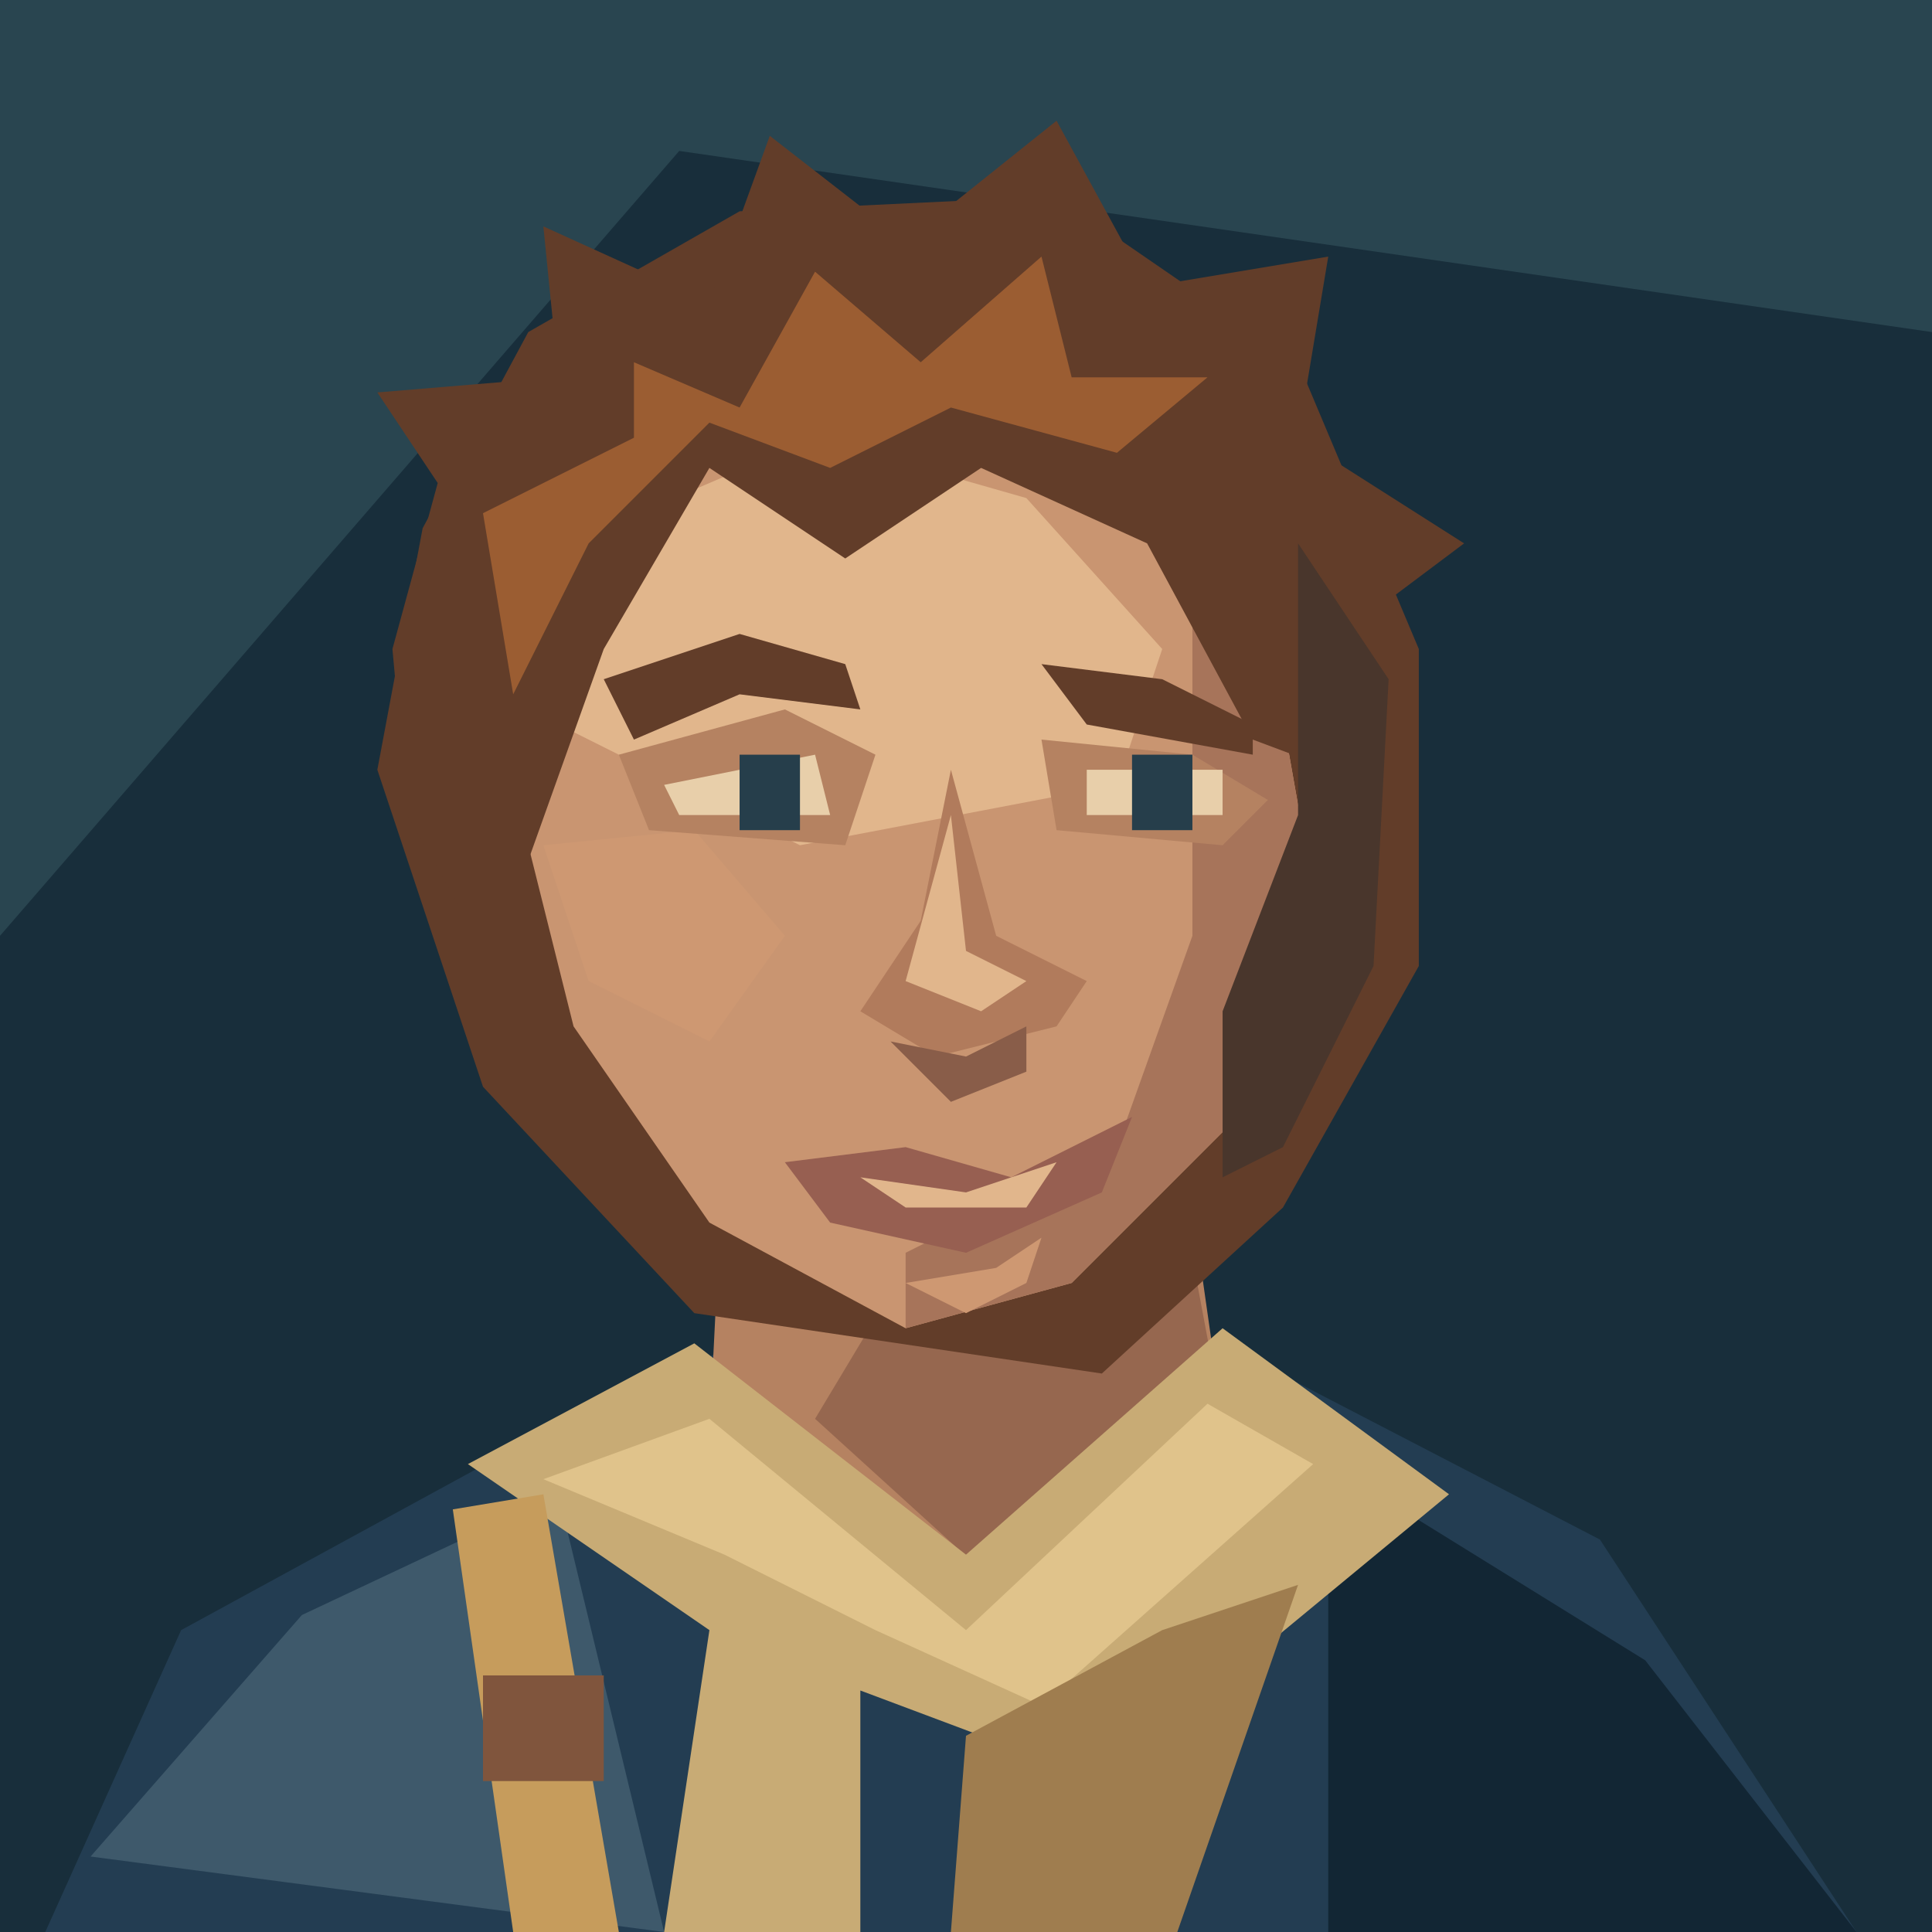
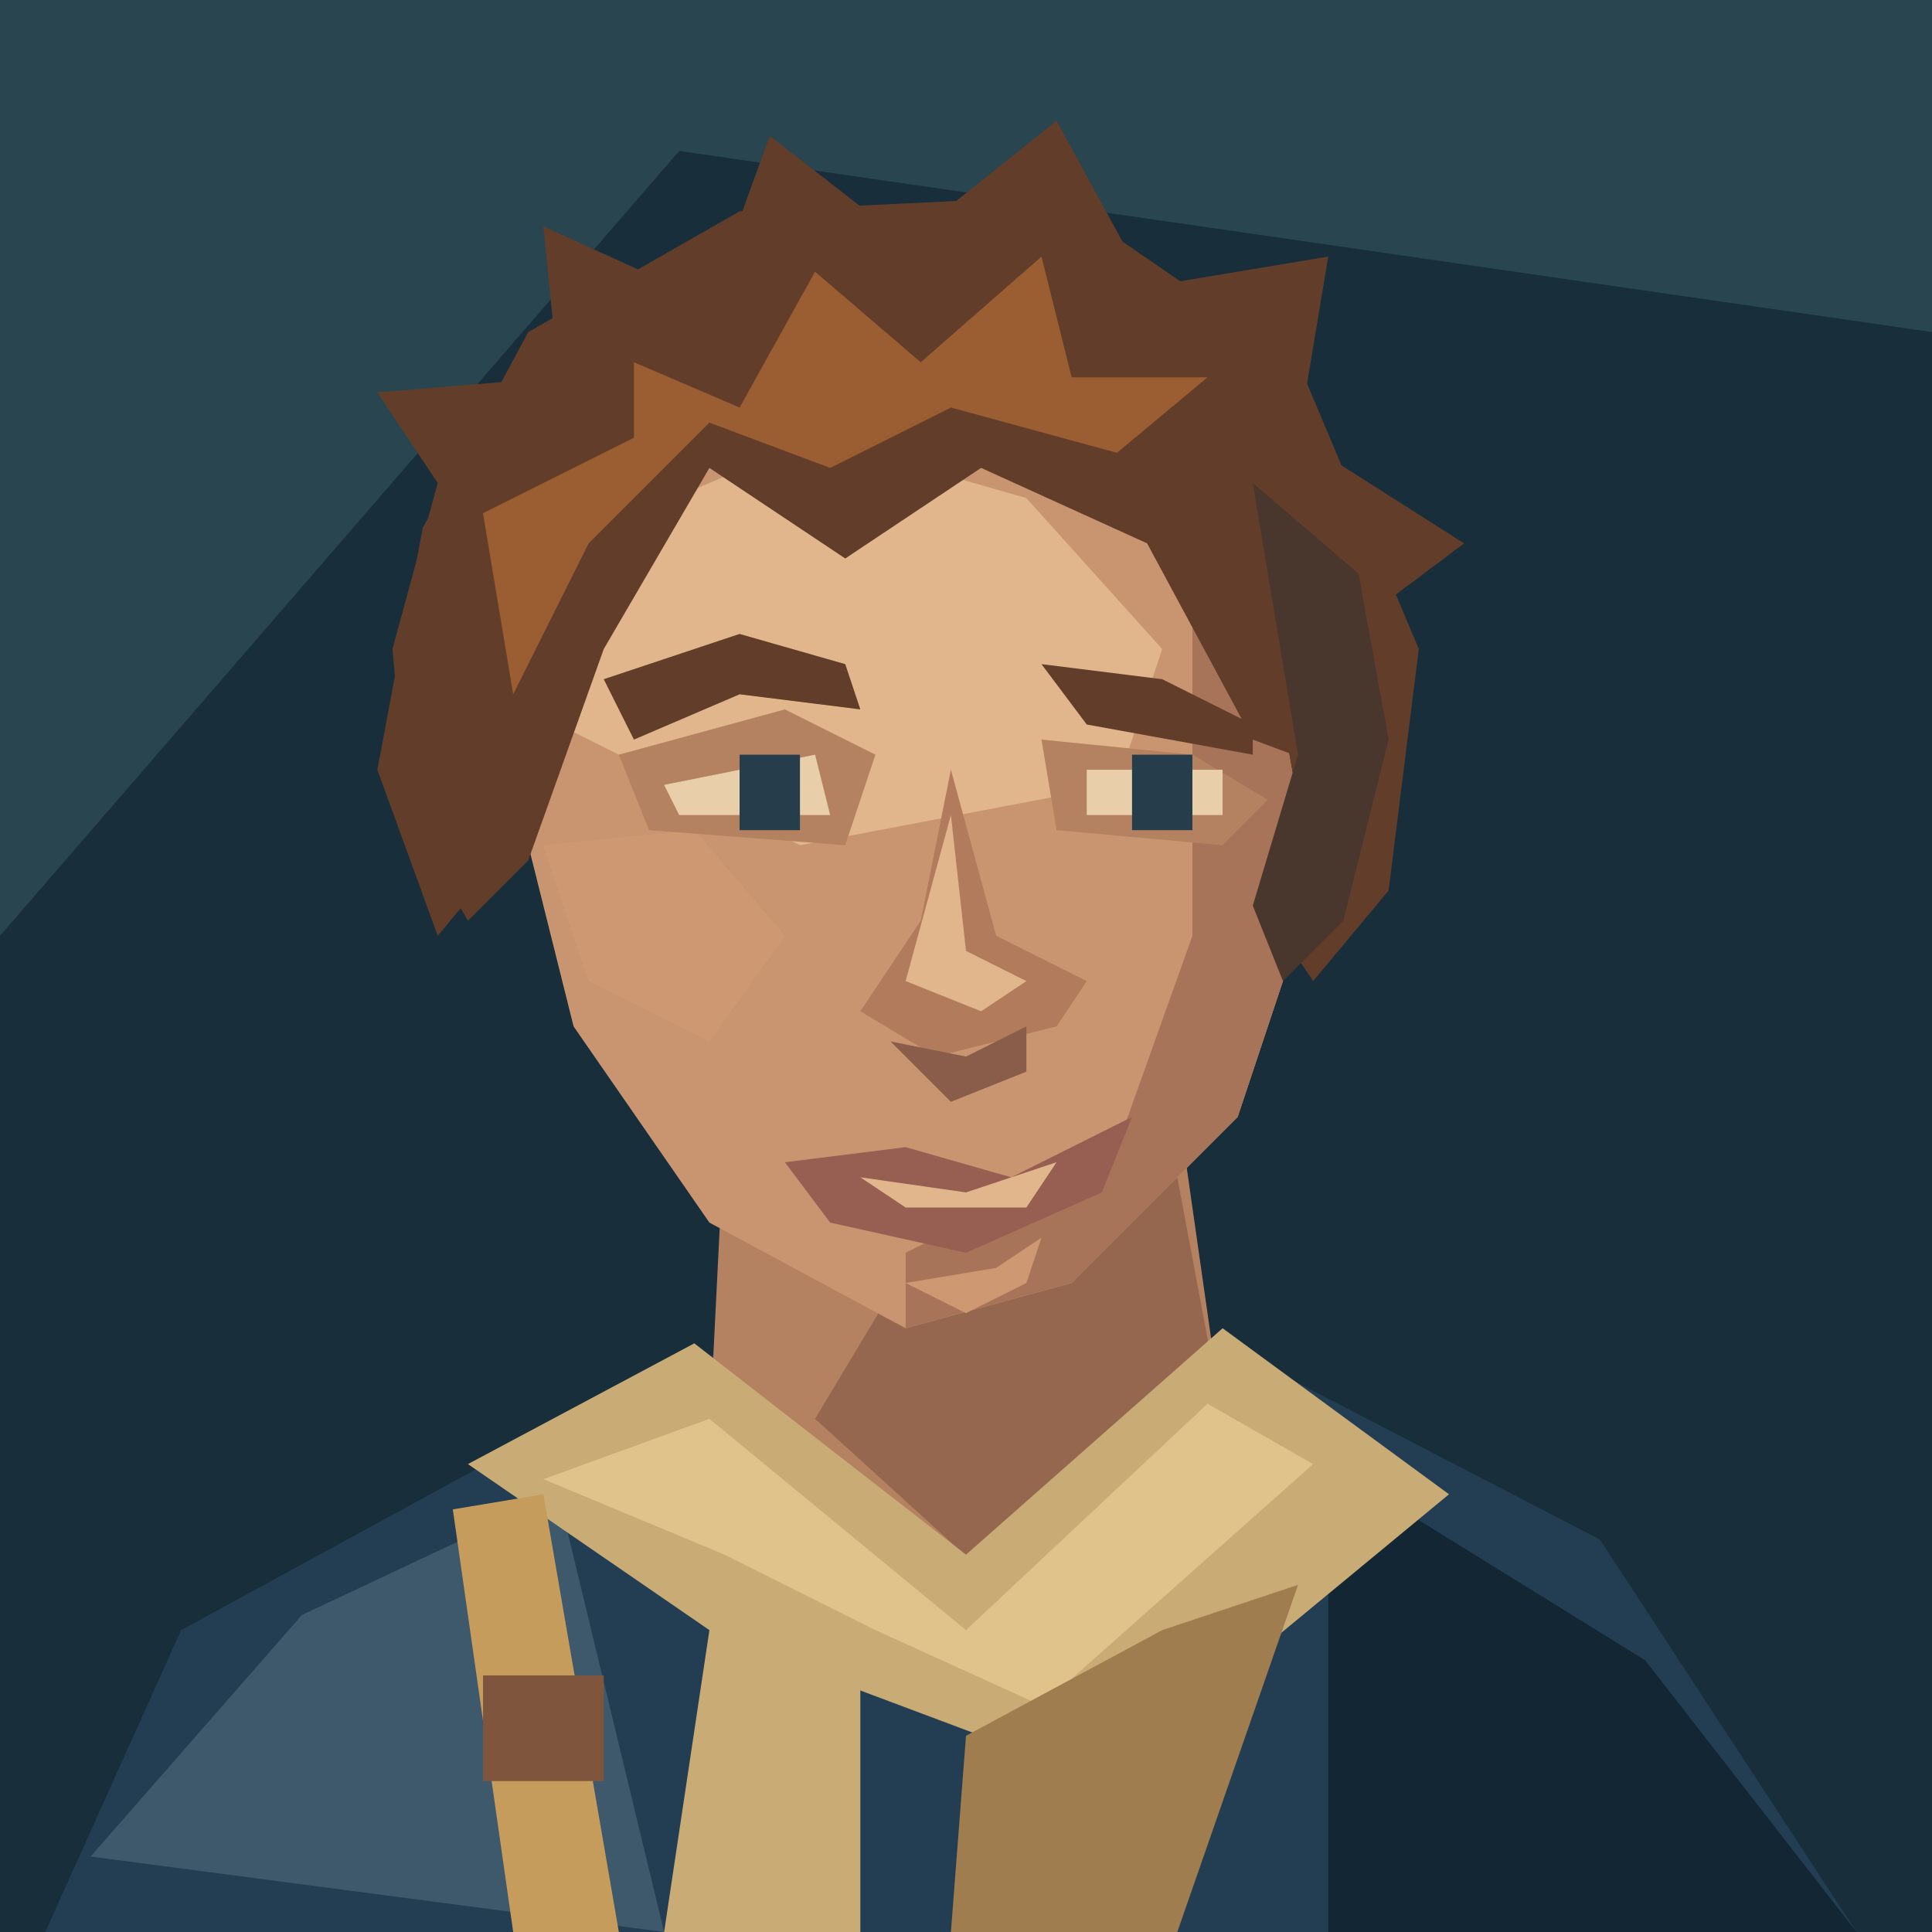
<svg xmlns="http://www.w3.org/2000/svg" width="128" height="128" viewBox="0 0 128 128">
  <path d="M0 0H128V128H0Z" fill="#182e3b" />
  <path d="M0 0H128V22L45 10L0 62Z" fill="#294550" />
  <path d="M3 128L12 108 34 96 51 88H79L106 102 123 128Z" fill="#233d52" />
  <path d="M6 123L20 107 37 99 44 128Z" fill="#3e596b" />
  <path d="M88 97L109 110 123 128H88Z" fill="#122634" />
  <path d="M48 75L47 95 64 106 81 94 78 73Z" fill="#b58261" />
  <path d="M60 84L78 78 81 94 65 104 54 94Z" fill="#96674f" />
  <path d="M31 97L46 89 64 103 81 88 96 99 73 118 57 112 57 128H44L47 108Z" fill="#c8ab75" />
  <path d="M36 98L47 94 64 108 80 93 87 97 69 113 58 108 48 103Z" fill="#e0c38b" />
  <path d="M77 108L86 105 78 128H63L64 115Z" fill="#9f7d4f" />
-   <path d="M28 35L35 22 49 14 70 13 86 24 94 43 94 64 85 80 73 91 46 87 32 72 25 51Z" fill="#623d29" />
+   <path d="M28 35L35 22 49 14 70 13 86 24 94 43 92 59 87 65 83 59 82 44 73 31 54 26 39 37 34 56 29 62 25 51Z" fill="#623d29" />
  <path d="M39 33L54 25 72 29 84 42 87 59 82 74 71 85 60 88 47 81 38 68 34 52 34 43Z" fill="#c99571" />
  <path d="M40 35L54 29 68 33 77 43 74 52 53 56 37 48Z" fill="#e1b68c" />
  <path d="M79 35L84 42 87 59 82 74 71 85 60 88 60 83 74 76 79 62Z" fill="#a7745a" />
  <path d="M36 56L46 55 52 62 47 69 39 65Z" fill="#ce9872" />
  <path d="M41 50L52 47 58 50 56 56 43 55Z M69 49L79 50 84 53 81 56 70 55Z" fill="#b58261" />
  <path d="M40 45L49 42 56 44 57 47 49 46 42 49Z M69 44L77 45 83 48 83 50 72 48Z" fill="#623d29" />
  <path d="M44 52L54 50 55 54H45Z M72 51H81V54H72Z" fill="#e8cfaa" />
  <path d="M49 50H53V55H49Z M75 50H79V55H75Z" fill="#263e4b" />
  <path d="M63 51L61 61 57 67 62 70 70 68 72 65 66 62Z" fill="#b17b5c" />
  <path d="M63 54L64 63 68 65 65 67 60 65Z" fill="#e1b68c" />
  <path d="M59 69L64 70 68 68 68 71 63 73Z" fill="#895d49" />
  <path d="M52 77L60 76 67 78 75 74 73 79 64 83 55 81Z" fill="#975f51" />
  <path d="M57 78L64 79 70 77 68 80H60Z" fill="#e1b68c" />
  <path d="M60 85L66 84 69 82 68 85 64 87Z" fill="#ce9872" />
  <path d="M26 43L29 32 25 26 37 25 36 15 47 20 51 9 60 16 70 8 76 19 88 17 86 29 97 36 89 42 91 52 83 49 76 36 65 31 56 37 47 31 40 43 35 57 31 61 27 54Z" fill="#623d29" />
  <path d="M32 34L42 29 42 24 49 27 54 18 61 24 69 17 71 25 80 25 74 30 63 27 55 31 47 28 39 36 34 46Z" fill="#9b5d32" />
-   <path d="M86 36L92 45 91 64 85 76 81 78 81 67 86 54Z" fill="#49362c" />
+   <path d="M83 32L90 38 92 49 89 61 85 65 83 60 86 50Z" fill="#49362c" />
  <path d="M30 100L36 99 41 128H34Z" fill="#c69c5c" />
  <path d="M32 111H40V118H32Z" fill="#80553d" />
</svg>
